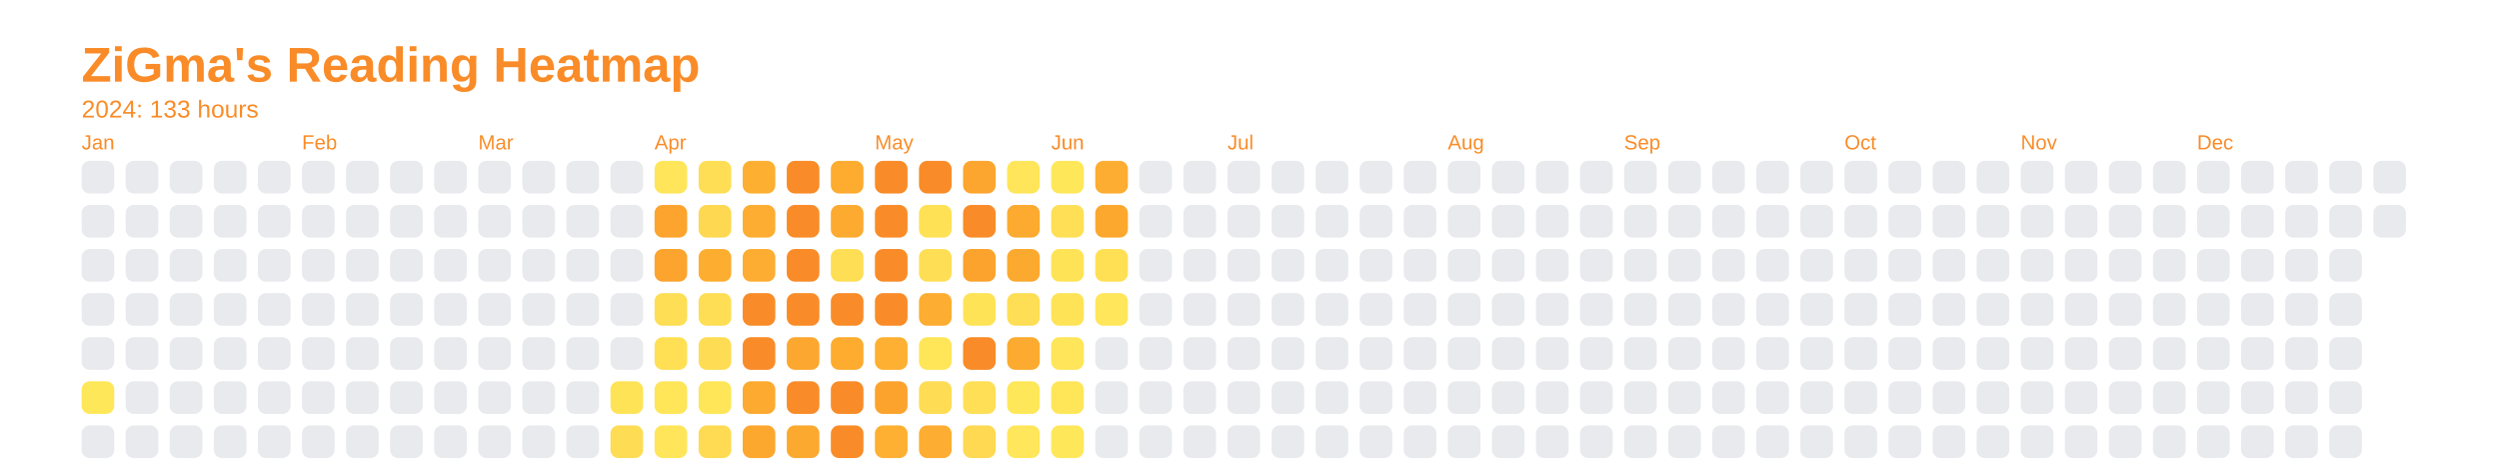
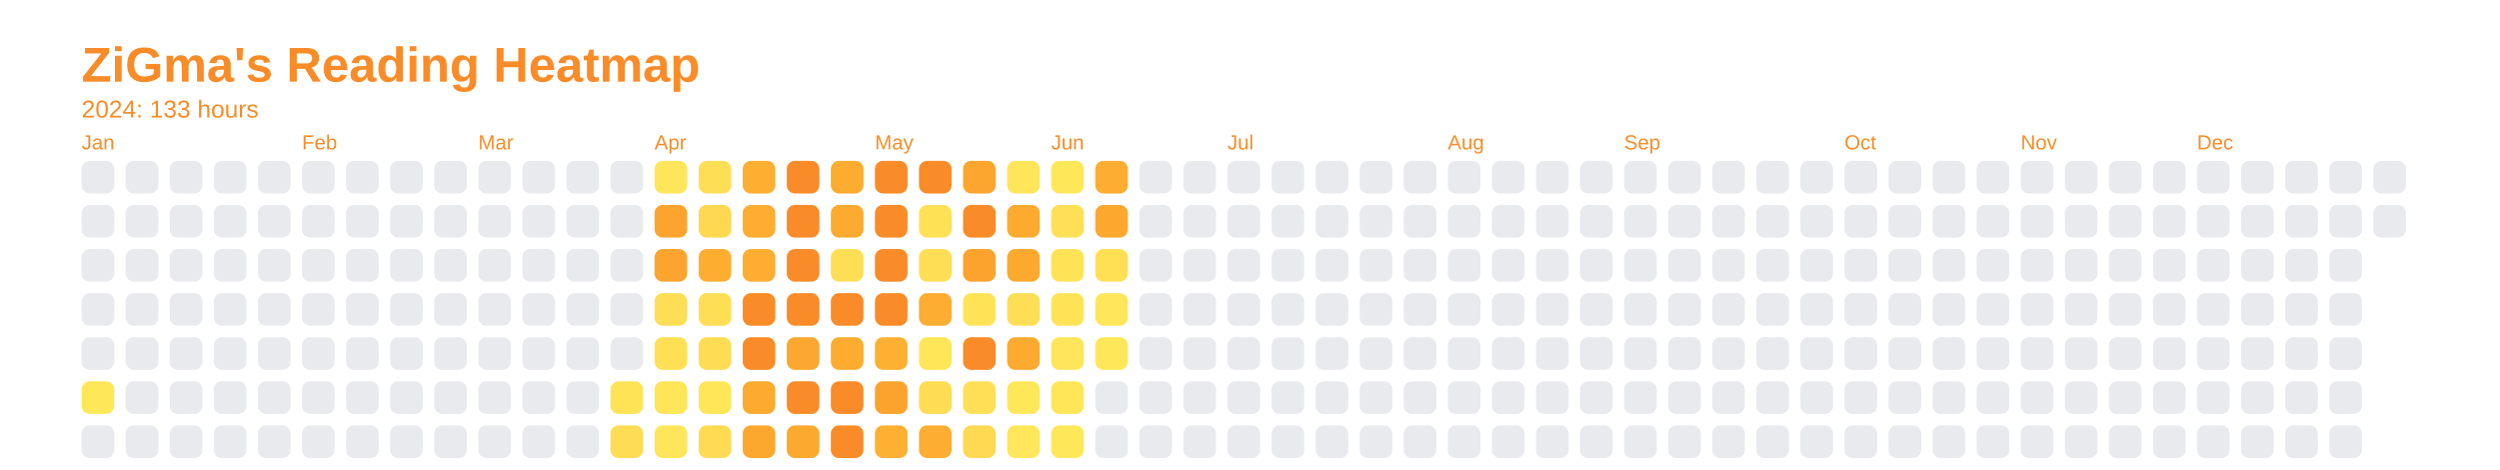
<svg xmlns="http://www.w3.org/2000/svg" baseProfile="full" height="57.5mm" version="1.1" viewBox="0,0,306.2,57.5" width="306.2mm">
  <defs />
  <rect fill="none" height="57.5" width="306.2" x="0" y="0" />
  <text fill="#f98c28" style="font-size:6px; font-family:Arial; font-weight:bold;" x="10" y="10">ZiGma's Reading Heatmap</text>
  <text fill="#f98c28" style="font-size:3px; font-family:Arial;" x="10" y="14.4">2024: 133 hours</text>
  <text fill="#f98c28" style="font-size:2.5px; font-family:Arial" x="10" y="18.3">Jan</text>
  <rect fill="#e8eaed" height="4" rx="1" ry="1" width="4" x="10" y="19.7" />
  <rect fill="#e8eaed" height="4" rx="1" ry="1" width="4" x="10" y="25.1" />
  <rect fill="#e8eaed" height="4" rx="1" ry="1" width="4" x="10" y="30.5" />
  <rect fill="#e8eaed" height="4" rx="1" ry="1" width="4" x="10" y="35.9" />
  <rect fill="#e8eaed" height="4" rx="1" ry="1" width="4" x="10" y="41.3" />
  <rect fill="#ffe75a" height="4" rx="1" ry="1" width="4" x="10" y="46.7" />
  <rect fill="#e8eaed" height="4" rx="1" ry="1" width="4" x="10" y="52.1" />
  <rect fill="#e8eaed" height="4" rx="1" ry="1" width="4" x="15.4" y="19.7" />
  <rect fill="#e8eaed" height="4" rx="1" ry="1" width="4" x="15.4" y="25.1" />
  <rect fill="#e8eaed" height="4" rx="1" ry="1" width="4" x="15.4" y="30.5" />
  <rect fill="#e8eaed" height="4" rx="1" ry="1" width="4" x="15.4" y="35.9" />
  <rect fill="#e8eaed" height="4" rx="1" ry="1" width="4" x="15.4" y="41.3" />
  <rect fill="#e8eaed" height="4" rx="1" ry="1" width="4" x="15.4" y="46.7" />
  <rect fill="#e8eaed" height="4" rx="1" ry="1" width="4" x="15.4" y="52.1" />
  <rect fill="#e8eaed" height="4" rx="1" ry="1" width="4" x="20.8" y="19.7" />
  <rect fill="#e8eaed" height="4" rx="1" ry="1" width="4" x="20.8" y="25.1" />
  <rect fill="#e8eaed" height="4" rx="1" ry="1" width="4" x="20.8" y="30.5" />
  <rect fill="#e8eaed" height="4" rx="1" ry="1" width="4" x="20.8" y="35.9" />
  <rect fill="#e8eaed" height="4" rx="1" ry="1" width="4" x="20.8" y="41.3" />
  <rect fill="#e8eaed" height="4" rx="1" ry="1" width="4" x="20.8" y="46.7" />
  <rect fill="#e8eaed" height="4" rx="1" ry="1" width="4" x="20.8" y="52.1" />
  <rect fill="#e8eaed" height="4" rx="1" ry="1" width="4" x="26.2" y="19.7" />
  <rect fill="#e8eaed" height="4" rx="1" ry="1" width="4" x="26.2" y="25.1" />
  <rect fill="#e8eaed" height="4" rx="1" ry="1" width="4" x="26.2" y="30.5" />
  <rect fill="#e8eaed" height="4" rx="1" ry="1" width="4" x="26.2" y="35.9" />
  <rect fill="#e8eaed" height="4" rx="1" ry="1" width="4" x="26.2" y="41.3" />
  <rect fill="#e8eaed" height="4" rx="1" ry="1" width="4" x="26.2" y="46.7" />
  <rect fill="#e8eaed" height="4" rx="1" ry="1" width="4" x="26.2" y="52.1" />
  <rect fill="#e8eaed" height="4" rx="1" ry="1" width="4" x="31.6" y="19.7" />
  <rect fill="#e8eaed" height="4" rx="1" ry="1" width="4" x="31.6" y="25.1" />
  <rect fill="#e8eaed" height="4" rx="1" ry="1" width="4" x="31.6" y="30.5" />
  <rect fill="#e8eaed" height="4" rx="1" ry="1" width="4" x="31.6" y="35.9" />
  <rect fill="#e8eaed" height="4" rx="1" ry="1" width="4" x="31.6" y="41.3" />
  <rect fill="#e8eaed" height="4" rx="1" ry="1" width="4" x="31.6" y="46.7" />
  <rect fill="#e8eaed" height="4" rx="1" ry="1" width="4" x="31.6" y="52.1" />
  <text fill="#f98c28" style="font-size:2.5px; font-family:Arial" x="37.0" y="18.3">Feb</text>
  <rect fill="#e8eaed" height="4" rx="1" ry="1" width="4" x="37.0" y="19.7" />
  <rect fill="#e8eaed" height="4" rx="1" ry="1" width="4" x="37.0" y="25.1" />
  <rect fill="#e8eaed" height="4" rx="1" ry="1" width="4" x="37.0" y="30.5" />
  <rect fill="#e8eaed" height="4" rx="1" ry="1" width="4" x="37.0" y="35.9" />
  <rect fill="#e8eaed" height="4" rx="1" ry="1" width="4" x="37.0" y="41.3" />
  <rect fill="#e8eaed" height="4" rx="1" ry="1" width="4" x="37.0" y="46.7" />
  <rect fill="#e8eaed" height="4" rx="1" ry="1" width="4" x="37.0" y="52.1" />
  <rect fill="#e8eaed" height="4" rx="1" ry="1" width="4" x="42.4" y="19.7" />
  <rect fill="#e8eaed" height="4" rx="1" ry="1" width="4" x="42.4" y="25.1" />
  <rect fill="#e8eaed" height="4" rx="1" ry="1" width="4" x="42.4" y="30.5" />
  <rect fill="#e8eaed" height="4" rx="1" ry="1" width="4" x="42.4" y="35.9" />
  <rect fill="#e8eaed" height="4" rx="1" ry="1" width="4" x="42.4" y="41.3" />
  <rect fill="#e8eaed" height="4" rx="1" ry="1" width="4" x="42.4" y="46.7" />
  <rect fill="#e8eaed" height="4" rx="1" ry="1" width="4" x="42.4" y="52.1" />
  <rect fill="#e8eaed" height="4" rx="1" ry="1" width="4" x="47.8" y="19.7" />
  <rect fill="#e8eaed" height="4" rx="1" ry="1" width="4" x="47.8" y="25.1" />
  <rect fill="#e8eaed" height="4" rx="1" ry="1" width="4" x="47.8" y="30.5" />
  <rect fill="#e8eaed" height="4" rx="1" ry="1" width="4" x="47.8" y="35.9" />
  <rect fill="#e8eaed" height="4" rx="1" ry="1" width="4" x="47.8" y="41.3" />
  <rect fill="#e8eaed" height="4" rx="1" ry="1" width="4" x="47.8" y="46.7" />
  <rect fill="#e8eaed" height="4" rx="1" ry="1" width="4" x="47.8" y="52.1" />
  <rect fill="#e8eaed" height="4" rx="1" ry="1" width="4" x="53.2" y="19.7" />
  <rect fill="#e8eaed" height="4" rx="1" ry="1" width="4" x="53.2" y="25.1" />
  <rect fill="#e8eaed" height="4" rx="1" ry="1" width="4" x="53.2" y="30.5" />
  <rect fill="#e8eaed" height="4" rx="1" ry="1" width="4" x="53.2" y="35.9" />
  <rect fill="#e8eaed" height="4" rx="1" ry="1" width="4" x="53.2" y="41.3" />
  <rect fill="#e8eaed" height="4" rx="1" ry="1" width="4" x="53.2" y="46.7" />
  <rect fill="#e8eaed" height="4" rx="1" ry="1" width="4" x="53.2" y="52.1" />
  <text fill="#f98c28" style="font-size:2.5px; font-family:Arial" x="58.6" y="18.3">Mar</text>
  <rect fill="#e8eaed" height="4" rx="1" ry="1" width="4" x="58.6" y="19.7" />
  <rect fill="#e8eaed" height="4" rx="1" ry="1" width="4" x="58.6" y="25.1" />
  <rect fill="#e8eaed" height="4" rx="1" ry="1" width="4" x="58.6" y="30.5" />
  <rect fill="#e8eaed" height="4" rx="1" ry="1" width="4" x="58.6" y="35.9" />
  <rect fill="#e8eaed" height="4" rx="1" ry="1" width="4" x="58.6" y="41.3" />
  <rect fill="#e8eaed" height="4" rx="1" ry="1" width="4" x="58.6" y="46.7" />
  <rect fill="#e8eaed" height="4" rx="1" ry="1" width="4" x="58.6" y="52.1" />
  <rect fill="#e8eaed" height="4" rx="1" ry="1" width="4" x="64" y="19.7" />
  <rect fill="#e8eaed" height="4" rx="1" ry="1" width="4" x="64" y="25.1" />
  <rect fill="#e8eaed" height="4" rx="1" ry="1" width="4" x="64" y="30.5" />
  <rect fill="#e8eaed" height="4" rx="1" ry="1" width="4" x="64" y="35.9" />
  <rect fill="#e8eaed" height="4" rx="1" ry="1" width="4" x="64" y="41.3" />
  <rect fill="#e8eaed" height="4" rx="1" ry="1" width="4" x="64" y="46.7" />
  <rect fill="#e8eaed" height="4" rx="1" ry="1" width="4" x="64" y="52.1" />
  <rect fill="#e8eaed" height="4" rx="1" ry="1" width="4" x="69.4" y="19.7" />
  <rect fill="#e8eaed" height="4" rx="1" ry="1" width="4" x="69.4" y="25.1" />
  <rect fill="#e8eaed" height="4" rx="1" ry="1" width="4" x="69.4" y="30.5" />
  <rect fill="#e8eaed" height="4" rx="1" ry="1" width="4" x="69.4" y="35.9" />
  <rect fill="#e8eaed" height="4" rx="1" ry="1" width="4" x="69.4" y="41.3" />
  <rect fill="#e8eaed" height="4" rx="1" ry="1" width="4" x="69.4" y="46.7" />
  <rect fill="#e8eaed" height="4" rx="1" ry="1" width="4" x="69.4" y="52.1" />
  <rect fill="#e8eaed" height="4" rx="1" ry="1" width="4" x="74.8" y="19.7" />
  <rect fill="#e8eaed" height="4" rx="1" ry="1" width="4" x="74.8" y="25.1" />
  <rect fill="#e8eaed" height="4" rx="1" ry="1" width="4" x="74.8" y="30.5" />
  <rect fill="#e8eaed" height="4" rx="1" ry="1" width="4" x="74.8" y="35.9" />
  <rect fill="#e8eaed" height="4" rx="1" ry="1" width="4" x="74.8" y="41.3" />
  <rect fill="#ffe357" height="4" rx="1" ry="1" width="4" x="74.8" y="46.7" />
  <rect fill="#fedc53" height="4" rx="1" ry="1" width="4" x="74.8" y="52.1" />
  <text fill="#f98c28" style="font-size:2.5px; font-family:Arial" x="80.2" y="18.3">Apr</text>
  <rect fill="#ffe559" height="4" rx="1" ry="1" width="4" x="80.2" y="19.7" />
  <rect fill="#fca42e" height="4" rx="1" ry="1" width="4" x="80.2" y="25.1" />
  <rect fill="#fca42e" height="4" rx="1" ry="1" width="4" x="80.2" y="30.5" />
  <rect fill="#fede54" height="4" rx="1" ry="1" width="4" x="80.2" y="35.9" />
  <rect fill="#ffe055" height="4" rx="1" ry="1" width="4" x="80.2" y="41.3" />
  <rect fill="#ffe558" height="4" rx="1" ry="1" width="4" x="80.2" y="46.7" />
  <rect fill="#ffe559" height="4" rx="1" ry="1" width="4" x="80.2" y="52.1" />
  <rect fill="#fede54" height="4" rx="1" ry="1" width="4" x="85.6" y="19.7" />
  <rect fill="#fed850" height="4" rx="1" ry="1" width="4" x="85.6" y="25.1" />
  <rect fill="#fdae31" height="4" rx="1" ry="1" width="4" x="85.6" y="30.5" />
  <rect fill="#fede54" height="4" rx="1" ry="1" width="4" x="85.6" y="35.9" />
  <rect fill="#fedc53" height="4" rx="1" ry="1" width="4" x="85.6" y="41.3" />
  <rect fill="#ffe558" height="4" rx="1" ry="1" width="4" x="85.6" y="46.7" />
  <rect fill="#fedb52" height="4" rx="1" ry="1" width="4" x="85.6" y="52.1" />
  <rect fill="#fdaf31" height="4" rx="1" ry="1" width="4" x="91" y="19.7" />
  <rect fill="#fdad31" height="4" rx="1" ry="1" width="4" x="91" y="25.1" />
  <rect fill="#fdad31" height="4" rx="1" ry="1" width="4" x="91" y="30.5" />
  <rect fill="#f98c28" height="4" rx="1" ry="1" width="4" x="91" y="35.9" />
  <rect fill="#f98c28" height="4" rx="1" ry="1" width="4" x="91" y="41.3" />
  <rect fill="#fcaa30" height="4" rx="1" ry="1" width="4" x="91" y="46.7" />
  <rect fill="#fca82f" height="4" rx="1" ry="1" width="4" x="91" y="52.1" />
  <rect fill="#f98c28" height="4" rx="1" ry="1" width="4" x="96.4" y="19.7" />
  <rect fill="#f98c28" height="4" rx="1" ry="1" width="4" x="96.4" y="25.1" />
  <rect fill="#f98c28" height="4" rx="1" ry="1" width="4" x="96.4" y="30.5" />
  <rect fill="#f98c28" height="4" rx="1" ry="1" width="4" x="96.4" y="35.9" />
  <rect fill="#fca72f" height="4" rx="1" ry="1" width="4" x="96.4" y="41.3" />
  <rect fill="#f98c28" height="4" rx="1" ry="1" width="4" x="96.4" y="46.7" />
  <rect fill="#fca930" height="4" rx="1" ry="1" width="4" x="96.4" y="52.1" />
  <rect fill="#fdac30" height="4" rx="1" ry="1" width="4" x="101.8" y="19.7" />
  <rect fill="#fcab30" height="4" rx="1" ry="1" width="4" x="101.8" y="25.1" />
  <rect fill="#fede54" height="4" rx="1" ry="1" width="4" x="101.8" y="30.5" />
  <rect fill="#f98c28" height="4" rx="1" ry="1" width="4" x="101.8" y="35.9" />
  <rect fill="#fdac30" height="4" rx="1" ry="1" width="4" x="101.8" y="41.3" />
  <rect fill="#f98c28" height="4" rx="1" ry="1" width="4" x="101.8" y="46.7" />
  <rect fill="#f98c28" height="4" rx="1" ry="1" width="4" x="101.8" y="52.1" />
  <text fill="#f98c28" style="font-size:2.5px; font-family:Arial" x="107.2" y="18.3">May</text>
  <rect fill="#f98c28" height="4" rx="1" ry="1" width="4" x="107.2" y="19.7" />
  <rect fill="#f98c28" height="4" rx="1" ry="1" width="4" x="107.2" y="25.1" />
  <rect fill="#f98c28" height="4" rx="1" ry="1" width="4" x="107.2" y="30.5" />
  <rect fill="#f98c28" height="4" rx="1" ry="1" width="4" x="107.2" y="35.9" />
  <rect fill="#fdb031" height="4" rx="1" ry="1" width="4" x="107.2" y="41.3" />
  <rect fill="#fca32e" height="4" rx="1" ry="1" width="4" x="107.2" y="46.7" />
  <rect fill="#fdb031" height="4" rx="1" ry="1" width="4" x="107.2" y="52.1" />
  <rect fill="#f98c28" height="4" rx="1" ry="1" width="4" x="112.6" y="19.7" />
  <rect fill="#ffe156" height="4" rx="1" ry="1" width="4" x="112.6" y="25.1" />
  <rect fill="#fede54" height="4" rx="1" ry="1" width="4" x="112.6" y="30.5" />
  <rect fill="#fdad31" height="4" rx="1" ry="1" width="4" x="112.6" y="35.9" />
  <rect fill="#ffe659" height="4" rx="1" ry="1" width="4" x="112.6" y="41.3" />
  <rect fill="#fedc53" height="4" rx="1" ry="1" width="4" x="112.6" y="46.7" />
  <rect fill="#fdad31" height="4" rx="1" ry="1" width="4" x="112.6" y="52.1" />
  <rect fill="#fca62f" height="4" rx="1" ry="1" width="4" x="118" y="19.7" />
  <rect fill="#f98c28" height="4" rx="1" ry="1" width="4" x="118" y="25.1" />
  <rect fill="#fca32e" height="4" rx="1" ry="1" width="4" x="118" y="30.5" />
  <rect fill="#ffe357" height="4" rx="1" ry="1" width="4" x="118" y="35.9" />
  <rect fill="#f98c28" height="4" rx="1" ry="1" width="4" x="118" y="41.3" />
  <rect fill="#ffdf55" height="4" rx="1" ry="1" width="4" x="118" y="46.7" />
  <rect fill="#fed951" height="4" rx="1" ry="1" width="4" x="118" y="52.1" />
  <rect fill="#ffe559" height="4" rx="1" ry="1" width="4" x="123.4" y="19.7" />
  <rect fill="#fcaa30" height="4" rx="1" ry="1" width="4" x="123.4" y="25.1" />
  <rect fill="#fca930" height="4" rx="1" ry="1" width="4" x="123.4" y="30.5" />
  <rect fill="#fede54" height="4" rx="1" ry="1" width="4" x="123.4" y="35.9" />
  <rect fill="#fdab30" height="4" rx="1" ry="1" width="4" x="123.4" y="41.3" />
  <rect fill="#ffe75a" height="4" rx="1" ry="1" width="4" x="123.4" y="46.7" />
  <rect fill="#ffe65a" height="4" rx="1" ry="1" width="4" x="123.4" y="52.1" />
  <text fill="#f98c28" style="font-size:2.5px; font-family:Arial" x="128.8" y="18.3">Jun</text>
  <rect fill="#ffe75a" height="4" rx="1" ry="1" width="4" x="128.8" y="19.7" />
  <rect fill="#ffdf55" height="4" rx="1" ry="1" width="4" x="128.8" y="25.1" />
  <rect fill="#ffe357" height="4" rx="1" ry="1" width="4" x="128.8" y="30.5" />
  <rect fill="#ffe357" height="4" rx="1" ry="1" width="4" x="128.8" y="35.9" />
  <rect fill="#ffe559" height="4" rx="1" ry="1" width="4" x="128.8" y="41.3" />
  <rect fill="#ffe659" height="4" rx="1" ry="1" width="4" x="128.8" y="46.7" />
  <rect fill="#ffe75a" height="4" rx="1" ry="1" width="4" x="128.8" y="52.1" />
  <rect fill="#fdad31" height="4" rx="1" ry="1" width="4" x="134.2" y="19.7" />
  <rect fill="#fca82f" height="4" rx="1" ry="1" width="4" x="134.2" y="25.1" />
  <rect fill="#ffe055" height="4" rx="1" ry="1" width="4" x="134.2" y="30.5" />
  <rect fill="#ffe65a" height="4" rx="1" ry="1" width="4" x="134.2" y="35.9" />
-   <rect fill="#e8eaed" height="4" rx="1" ry="1" width="4" x="134.2" y="41.3" />
+   <rect fill="#ffe75a" height="4" rx="1" ry="1" width="4" x="134.2" y="41.3" />
  <rect fill="#e8eaed" height="4" rx="1" ry="1" width="4" x="134.2" y="46.7" />
  <rect fill="#e8eaed" height="4" rx="1" ry="1" width="4" x="134.2" y="52.1" />
  <rect fill="#e8eaed" height="4" rx="1" ry="1" width="4" x="139.6" y="19.7" />
  <rect fill="#e8eaed" height="4" rx="1" ry="1" width="4" x="139.6" y="25.1" />
  <rect fill="#e8eaed" height="4" rx="1" ry="1" width="4" x="139.6" y="30.5" />
  <rect fill="#e8eaed" height="4" rx="1" ry="1" width="4" x="139.6" y="35.9" />
  <rect fill="#e8eaed" height="4" rx="1" ry="1" width="4" x="139.6" y="41.3" />
  <rect fill="#e8eaed" height="4" rx="1" ry="1" width="4" x="139.6" y="46.7" />
  <rect fill="#e8eaed" height="4" rx="1" ry="1" width="4" x="139.6" y="52.1" />
  <rect fill="#e8eaed" height="4" rx="1" ry="1" width="4" x="145" y="19.7" />
  <rect fill="#e8eaed" height="4" rx="1" ry="1" width="4" x="145" y="25.1" />
  <rect fill="#e8eaed" height="4" rx="1" ry="1" width="4" x="145" y="30.5" />
  <rect fill="#e8eaed" height="4" rx="1" ry="1" width="4" x="145" y="35.9" />
  <rect fill="#e8eaed" height="4" rx="1" ry="1" width="4" x="145" y="41.3" />
  <rect fill="#e8eaed" height="4" rx="1" ry="1" width="4" x="145" y="46.7" />
  <rect fill="#e8eaed" height="4" rx="1" ry="1" width="4" x="145" y="52.1" />
  <text fill="#f98c28" style="font-size:2.5px; font-family:Arial" x="150.4" y="18.3">Jul</text>
  <rect fill="#e8eaed" height="4" rx="1" ry="1" width="4" x="150.4" y="19.7" />
  <rect fill="#e8eaed" height="4" rx="1" ry="1" width="4" x="150.4" y="25.1" />
  <rect fill="#e8eaed" height="4" rx="1" ry="1" width="4" x="150.4" y="30.5" />
  <rect fill="#e8eaed" height="4" rx="1" ry="1" width="4" x="150.4" y="35.9" />
  <rect fill="#e8eaed" height="4" rx="1" ry="1" width="4" x="150.4" y="41.3" />
  <rect fill="#e8eaed" height="4" rx="1" ry="1" width="4" x="150.4" y="46.7" />
  <rect fill="#e8eaed" height="4" rx="1" ry="1" width="4" x="150.4" y="52.1" />
  <rect fill="#e8eaed" height="4" rx="1" ry="1" width="4" x="155.8" y="19.7" />
  <rect fill="#e8eaed" height="4" rx="1" ry="1" width="4" x="155.8" y="25.1" />
  <rect fill="#e8eaed" height="4" rx="1" ry="1" width="4" x="155.8" y="30.5" />
  <rect fill="#e8eaed" height="4" rx="1" ry="1" width="4" x="155.8" y="35.9" />
  <rect fill="#e8eaed" height="4" rx="1" ry="1" width="4" x="155.8" y="41.3" />
  <rect fill="#e8eaed" height="4" rx="1" ry="1" width="4" x="155.8" y="46.7" />
  <rect fill="#e8eaed" height="4" rx="1" ry="1" width="4" x="155.8" y="52.1" />
  <rect fill="#e8eaed" height="4" rx="1" ry="1" width="4" x="161.2" y="19.7" />
  <rect fill="#e8eaed" height="4" rx="1" ry="1" width="4" x="161.2" y="25.1" />
  <rect fill="#e8eaed" height="4" rx="1" ry="1" width="4" x="161.2" y="30.5" />
  <rect fill="#e8eaed" height="4" rx="1" ry="1" width="4" x="161.2" y="35.9" />
  <rect fill="#e8eaed" height="4" rx="1" ry="1" width="4" x="161.2" y="41.3" />
  <rect fill="#e8eaed" height="4" rx="1" ry="1" width="4" x="161.2" y="46.7" />
  <rect fill="#e8eaed" height="4" rx="1" ry="1" width="4" x="161.2" y="52.1" />
  <rect fill="#e8eaed" height="4" rx="1" ry="1" width="4" x="166.6" y="19.7" />
  <rect fill="#e8eaed" height="4" rx="1" ry="1" width="4" x="166.6" y="25.1" />
  <rect fill="#e8eaed" height="4" rx="1" ry="1" width="4" x="166.6" y="30.5" />
  <rect fill="#e8eaed" height="4" rx="1" ry="1" width="4" x="166.6" y="35.9" />
  <rect fill="#e8eaed" height="4" rx="1" ry="1" width="4" x="166.6" y="41.3" />
  <rect fill="#e8eaed" height="4" rx="1" ry="1" width="4" x="166.6" y="46.7" />
  <rect fill="#e8eaed" height="4" rx="1" ry="1" width="4" x="166.6" y="52.1" />
  <rect fill="#e8eaed" height="4" rx="1" ry="1" width="4" x="172" y="19.7" />
  <rect fill="#e8eaed" height="4" rx="1" ry="1" width="4" x="172" y="25.1" />
  <rect fill="#e8eaed" height="4" rx="1" ry="1" width="4" x="172" y="30.5" />
  <rect fill="#e8eaed" height="4" rx="1" ry="1" width="4" x="172" y="35.9" />
  <rect fill="#e8eaed" height="4" rx="1" ry="1" width="4" x="172" y="41.3" />
  <rect fill="#e8eaed" height="4" rx="1" ry="1" width="4" x="172" y="46.7" />
  <rect fill="#e8eaed" height="4" rx="1" ry="1" width="4" x="172" y="52.1" />
  <text fill="#f98c28" style="font-size:2.5px; font-family:Arial" x="177.4" y="18.3">Aug</text>
  <rect fill="#e8eaed" height="4" rx="1" ry="1" width="4" x="177.4" y="19.7" />
  <rect fill="#e8eaed" height="4" rx="1" ry="1" width="4" x="177.4" y="25.1" />
  <rect fill="#e8eaed" height="4" rx="1" ry="1" width="4" x="177.4" y="30.5" />
  <rect fill="#e8eaed" height="4" rx="1" ry="1" width="4" x="177.4" y="35.9" />
  <rect fill="#e8eaed" height="4" rx="1" ry="1" width="4" x="177.4" y="41.3" />
  <rect fill="#e8eaed" height="4" rx="1" ry="1" width="4" x="177.4" y="46.7" />
  <rect fill="#e8eaed" height="4" rx="1" ry="1" width="4" x="177.4" y="52.1" />
  <rect fill="#e8eaed" height="4" rx="1" ry="1" width="4" x="182.8" y="19.7" />
  <rect fill="#e8eaed" height="4" rx="1" ry="1" width="4" x="182.8" y="25.1" />
  <rect fill="#e8eaed" height="4" rx="1" ry="1" width="4" x="182.8" y="30.5" />
  <rect fill="#e8eaed" height="4" rx="1" ry="1" width="4" x="182.8" y="35.9" />
  <rect fill="#e8eaed" height="4" rx="1" ry="1" width="4" x="182.8" y="41.3" />
  <rect fill="#e8eaed" height="4" rx="1" ry="1" width="4" x="182.8" y="46.7" />
  <rect fill="#e8eaed" height="4" rx="1" ry="1" width="4" x="182.8" y="52.1" />
  <rect fill="#e8eaed" height="4" rx="1" ry="1" width="4" x="188.2" y="19.7" />
  <rect fill="#e8eaed" height="4" rx="1" ry="1" width="4" x="188.2" y="25.1" />
  <rect fill="#e8eaed" height="4" rx="1" ry="1" width="4" x="188.2" y="30.5" />
  <rect fill="#e8eaed" height="4" rx="1" ry="1" width="4" x="188.2" y="35.9" />
  <rect fill="#e8eaed" height="4" rx="1" ry="1" width="4" x="188.2" y="41.3" />
  <rect fill="#e8eaed" height="4" rx="1" ry="1" width="4" x="188.2" y="46.7" />
  <rect fill="#e8eaed" height="4" rx="1" ry="1" width="4" x="188.2" y="52.1" />
  <rect fill="#e8eaed" height="4" rx="1" ry="1" width="4" x="193.6" y="19.7" />
  <rect fill="#e8eaed" height="4" rx="1" ry="1" width="4" x="193.6" y="25.1" />
  <rect fill="#e8eaed" height="4" rx="1" ry="1" width="4" x="193.6" y="30.5" />
  <rect fill="#e8eaed" height="4" rx="1" ry="1" width="4" x="193.6" y="35.9" />
  <rect fill="#e8eaed" height="4" rx="1" ry="1" width="4" x="193.6" y="41.3" />
  <rect fill="#e8eaed" height="4" rx="1" ry="1" width="4" x="193.6" y="46.7" />
  <rect fill="#e8eaed" height="4" rx="1" ry="1" width="4" x="193.6" y="52.1" />
  <text fill="#f98c28" style="font-size:2.5px; font-family:Arial" x="199" y="18.3">Sep</text>
  <rect fill="#e8eaed" height="4" rx="1" ry="1" width="4" x="199" y="19.7" />
  <rect fill="#e8eaed" height="4" rx="1" ry="1" width="4" x="199" y="25.1" />
  <rect fill="#e8eaed" height="4" rx="1" ry="1" width="4" x="199" y="30.5" />
  <rect fill="#e8eaed" height="4" rx="1" ry="1" width="4" x="199" y="35.9" />
  <rect fill="#e8eaed" height="4" rx="1" ry="1" width="4" x="199" y="41.3" />
  <rect fill="#e8eaed" height="4" rx="1" ry="1" width="4" x="199" y="46.7" />
  <rect fill="#e8eaed" height="4" rx="1" ry="1" width="4" x="199" y="52.1" />
  <rect fill="#e8eaed" height="4" rx="1" ry="1" width="4" x="204.4" y="19.7" />
  <rect fill="#e8eaed" height="4" rx="1" ry="1" width="4" x="204.4" y="25.1" />
  <rect fill="#e8eaed" height="4" rx="1" ry="1" width="4" x="204.4" y="30.5" />
  <rect fill="#e8eaed" height="4" rx="1" ry="1" width="4" x="204.4" y="35.9" />
  <rect fill="#e8eaed" height="4" rx="1" ry="1" width="4" x="204.4" y="41.3" />
  <rect fill="#e8eaed" height="4" rx="1" ry="1" width="4" x="204.4" y="46.7" />
  <rect fill="#e8eaed" height="4" rx="1" ry="1" width="4" x="204.4" y="52.1" />
  <rect fill="#e8eaed" height="4" rx="1" ry="1" width="4" x="209.8" y="19.7" />
  <rect fill="#e8eaed" height="4" rx="1" ry="1" width="4" x="209.8" y="25.1" />
  <rect fill="#e8eaed" height="4" rx="1" ry="1" width="4" x="209.8" y="30.5" />
  <rect fill="#e8eaed" height="4" rx="1" ry="1" width="4" x="209.8" y="35.9" />
  <rect fill="#e8eaed" height="4" rx="1" ry="1" width="4" x="209.8" y="41.3" />
  <rect fill="#e8eaed" height="4" rx="1" ry="1" width="4" x="209.8" y="46.7" />
  <rect fill="#e8eaed" height="4" rx="1" ry="1" width="4" x="209.8" y="52.1" />
  <rect fill="#e8eaed" height="4" rx="1" ry="1" width="4" x="215.2" y="19.7" />
  <rect fill="#e8eaed" height="4" rx="1" ry="1" width="4" x="215.2" y="25.1" />
  <rect fill="#e8eaed" height="4" rx="1" ry="1" width="4" x="215.2" y="30.5" />
  <rect fill="#e8eaed" height="4" rx="1" ry="1" width="4" x="215.2" y="35.9" />
  <rect fill="#e8eaed" height="4" rx="1" ry="1" width="4" x="215.2" y="41.3" />
  <rect fill="#e8eaed" height="4" rx="1" ry="1" width="4" x="215.2" y="46.7" />
  <rect fill="#e8eaed" height="4" rx="1" ry="1" width="4" x="215.2" y="52.1" />
  <rect fill="#e8eaed" height="4" rx="1" ry="1" width="4" x="220.6" y="19.7" />
  <rect fill="#e8eaed" height="4" rx="1" ry="1" width="4" x="220.6" y="25.1" />
  <rect fill="#e8eaed" height="4" rx="1" ry="1" width="4" x="220.6" y="30.5" />
  <rect fill="#e8eaed" height="4" rx="1" ry="1" width="4" x="220.6" y="35.9" />
  <rect fill="#e8eaed" height="4" rx="1" ry="1" width="4" x="220.6" y="41.3" />
  <rect fill="#e8eaed" height="4" rx="1" ry="1" width="4" x="220.6" y="46.7" />
  <rect fill="#e8eaed" height="4" rx="1" ry="1" width="4" x="220.6" y="52.1" />
  <text fill="#f98c28" style="font-size:2.5px; font-family:Arial" x="226" y="18.3">Oct</text>
  <rect fill="#e8eaed" height="4" rx="1" ry="1" width="4" x="226" y="19.7" />
  <rect fill="#e8eaed" height="4" rx="1" ry="1" width="4" x="226" y="25.1" />
  <rect fill="#e8eaed" height="4" rx="1" ry="1" width="4" x="226" y="30.5" />
  <rect fill="#e8eaed" height="4" rx="1" ry="1" width="4" x="226" y="35.9" />
  <rect fill="#e8eaed" height="4" rx="1" ry="1" width="4" x="226" y="41.3" />
  <rect fill="#e8eaed" height="4" rx="1" ry="1" width="4" x="226" y="46.7" />
  <rect fill="#e8eaed" height="4" rx="1" ry="1" width="4" x="226" y="52.1" />
  <rect fill="#e8eaed" height="4" rx="1" ry="1" width="4" x="231.4" y="19.7" />
  <rect fill="#e8eaed" height="4" rx="1" ry="1" width="4" x="231.4" y="25.1" />
  <rect fill="#e8eaed" height="4" rx="1" ry="1" width="4" x="231.4" y="30.5" />
  <rect fill="#e8eaed" height="4" rx="1" ry="1" width="4" x="231.4" y="35.9" />
  <rect fill="#e8eaed" height="4" rx="1" ry="1" width="4" x="231.4" y="41.3" />
  <rect fill="#e8eaed" height="4" rx="1" ry="1" width="4" x="231.4" y="46.7" />
  <rect fill="#e8eaed" height="4" rx="1" ry="1" width="4" x="231.4" y="52.1" />
  <rect fill="#e8eaed" height="4" rx="1" ry="1" width="4" x="236.8" y="19.7" />
  <rect fill="#e8eaed" height="4" rx="1" ry="1" width="4" x="236.8" y="25.1" />
  <rect fill="#e8eaed" height="4" rx="1" ry="1" width="4" x="236.8" y="30.5" />
  <rect fill="#e8eaed" height="4" rx="1" ry="1" width="4" x="236.8" y="35.9" />
  <rect fill="#e8eaed" height="4" rx="1" ry="1" width="4" x="236.8" y="41.3" />
  <rect fill="#e8eaed" height="4" rx="1" ry="1" width="4" x="236.8" y="46.7" />
  <rect fill="#e8eaed" height="4" rx="1" ry="1" width="4" x="236.8" y="52.1" />
  <rect fill="#e8eaed" height="4" rx="1" ry="1" width="4" x="242.2" y="19.7" />
  <rect fill="#e8eaed" height="4" rx="1" ry="1" width="4" x="242.2" y="25.1" />
  <rect fill="#e8eaed" height="4" rx="1" ry="1" width="4" x="242.2" y="30.5" />
  <rect fill="#e8eaed" height="4" rx="1" ry="1" width="4" x="242.2" y="35.9" />
  <rect fill="#e8eaed" height="4" rx="1" ry="1" width="4" x="242.2" y="41.3" />
  <rect fill="#e8eaed" height="4" rx="1" ry="1" width="4" x="242.2" y="46.7" />
  <rect fill="#e8eaed" height="4" rx="1" ry="1" width="4" x="242.2" y="52.1" />
  <text fill="#f98c28" style="font-size:2.5px; font-family:Arial" x="247.6" y="18.3">Nov</text>
  <rect fill="#e8eaed" height="4" rx="1" ry="1" width="4" x="247.6" y="19.7" />
  <rect fill="#e8eaed" height="4" rx="1" ry="1" width="4" x="247.6" y="25.1" />
  <rect fill="#e8eaed" height="4" rx="1" ry="1" width="4" x="247.6" y="30.5" />
  <rect fill="#e8eaed" height="4" rx="1" ry="1" width="4" x="247.6" y="35.9" />
  <rect fill="#e8eaed" height="4" rx="1" ry="1" width="4" x="247.6" y="41.3" />
  <rect fill="#e8eaed" height="4" rx="1" ry="1" width="4" x="247.6" y="46.7" />
  <rect fill="#e8eaed" height="4" rx="1" ry="1" width="4" x="247.6" y="52.1" />
  <rect fill="#e8eaed" height="4" rx="1" ry="1" width="4" x="253" y="19.7" />
  <rect fill="#e8eaed" height="4" rx="1" ry="1" width="4" x="253" y="25.1" />
  <rect fill="#e8eaed" height="4" rx="1" ry="1" width="4" x="253" y="30.5" />
  <rect fill="#e8eaed" height="4" rx="1" ry="1" width="4" x="253" y="35.9" />
  <rect fill="#e8eaed" height="4" rx="1" ry="1" width="4" x="253" y="41.3" />
  <rect fill="#e8eaed" height="4" rx="1" ry="1" width="4" x="253" y="46.7" />
  <rect fill="#e8eaed" height="4" rx="1" ry="1" width="4" x="253" y="52.1" />
  <rect fill="#e8eaed" height="4" rx="1" ry="1" width="4" x="258.4" y="19.7" />
  <rect fill="#e8eaed" height="4" rx="1" ry="1" width="4" x="258.4" y="25.1" />
  <rect fill="#e8eaed" height="4" rx="1" ry="1" width="4" x="258.4" y="30.5" />
  <rect fill="#e8eaed" height="4" rx="1" ry="1" width="4" x="258.4" y="35.9" />
  <rect fill="#e8eaed" height="4" rx="1" ry="1" width="4" x="258.4" y="41.3" />
  <rect fill="#e8eaed" height="4" rx="1" ry="1" width="4" x="258.4" y="46.7" />
  <rect fill="#e8eaed" height="4" rx="1" ry="1" width="4" x="258.4" y="52.1" />
  <rect fill="#e8eaed" height="4" rx="1" ry="1" width="4" x="263.8" y="19.7" />
  <rect fill="#e8eaed" height="4" rx="1" ry="1" width="4" x="263.8" y="25.1" />
  <rect fill="#e8eaed" height="4" rx="1" ry="1" width="4" x="263.8" y="30.5" />
  <rect fill="#e8eaed" height="4" rx="1" ry="1" width="4" x="263.8" y="35.9" />
  <rect fill="#e8eaed" height="4" rx="1" ry="1" width="4" x="263.8" y="41.3" />
  <rect fill="#e8eaed" height="4" rx="1" ry="1" width="4" x="263.8" y="46.7" />
  <rect fill="#e8eaed" height="4" rx="1" ry="1" width="4" x="263.8" y="52.1" />
  <text fill="#f98c28" style="font-size:2.5px; font-family:Arial" x="269.2" y="18.3">Dec</text>
  <rect fill="#e8eaed" height="4" rx="1" ry="1" width="4" x="269.2" y="19.7" />
  <rect fill="#e8eaed" height="4" rx="1" ry="1" width="4" x="269.2" y="25.1" />
  <rect fill="#e8eaed" height="4" rx="1" ry="1" width="4" x="269.2" y="30.5" />
  <rect fill="#e8eaed" height="4" rx="1" ry="1" width="4" x="269.2" y="35.9" />
  <rect fill="#e8eaed" height="4" rx="1" ry="1" width="4" x="269.2" y="41.3" />
  <rect fill="#e8eaed" height="4" rx="1" ry="1" width="4" x="269.2" y="46.7" />
  <rect fill="#e8eaed" height="4" rx="1" ry="1" width="4" x="269.2" y="52.1" />
  <rect fill="#e8eaed" height="4" rx="1" ry="1" width="4" x="274.6" y="19.7" />
  <rect fill="#e8eaed" height="4" rx="1" ry="1" width="4" x="274.6" y="25.1" />
  <rect fill="#e8eaed" height="4" rx="1" ry="1" width="4" x="274.6" y="30.5" />
  <rect fill="#e8eaed" height="4" rx="1" ry="1" width="4" x="274.6" y="35.9" />
  <rect fill="#e8eaed" height="4" rx="1" ry="1" width="4" x="274.6" y="41.3" />
  <rect fill="#e8eaed" height="4" rx="1" ry="1" width="4" x="274.6" y="46.7" />
  <rect fill="#e8eaed" height="4" rx="1" ry="1" width="4" x="274.6" y="52.1" />
  <rect fill="#e8eaed" height="4" rx="1" ry="1" width="4" x="280" y="19.7" />
  <rect fill="#e8eaed" height="4" rx="1" ry="1" width="4" x="280" y="25.1" />
  <rect fill="#e8eaed" height="4" rx="1" ry="1" width="4" x="280" y="30.5" />
  <rect fill="#e8eaed" height="4" rx="1" ry="1" width="4" x="280" y="35.9" />
  <rect fill="#e8eaed" height="4" rx="1" ry="1" width="4" x="280" y="41.3" />
  <rect fill="#e8eaed" height="4" rx="1" ry="1" width="4" x="280" y="46.7" />
  <rect fill="#e8eaed" height="4" rx="1" ry="1" width="4" x="280" y="52.1" />
  <rect fill="#e8eaed" height="4" rx="1" ry="1" width="4" x="285.4" y="19.7" />
  <rect fill="#e8eaed" height="4" rx="1" ry="1" width="4" x="285.4" y="25.1" />
  <rect fill="#e8eaed" height="4" rx="1" ry="1" width="4" x="285.4" y="30.5" />
  <rect fill="#e8eaed" height="4" rx="1" ry="1" width="4" x="285.4" y="35.9" />
  <rect fill="#e8eaed" height="4" rx="1" ry="1" width="4" x="285.4" y="41.3" />
  <rect fill="#e8eaed" height="4" rx="1" ry="1" width="4" x="285.4" y="46.7" />
  <rect fill="#e8eaed" height="4" rx="1" ry="1" width="4" x="285.4" y="52.1" />
  <rect fill="#e8eaed" height="4" rx="1" ry="1" width="4" x="290.8" y="19.7" />
  <rect fill="#e8eaed" height="4" rx="1" ry="1" width="4" x="290.8" y="25.1" />
</svg>
